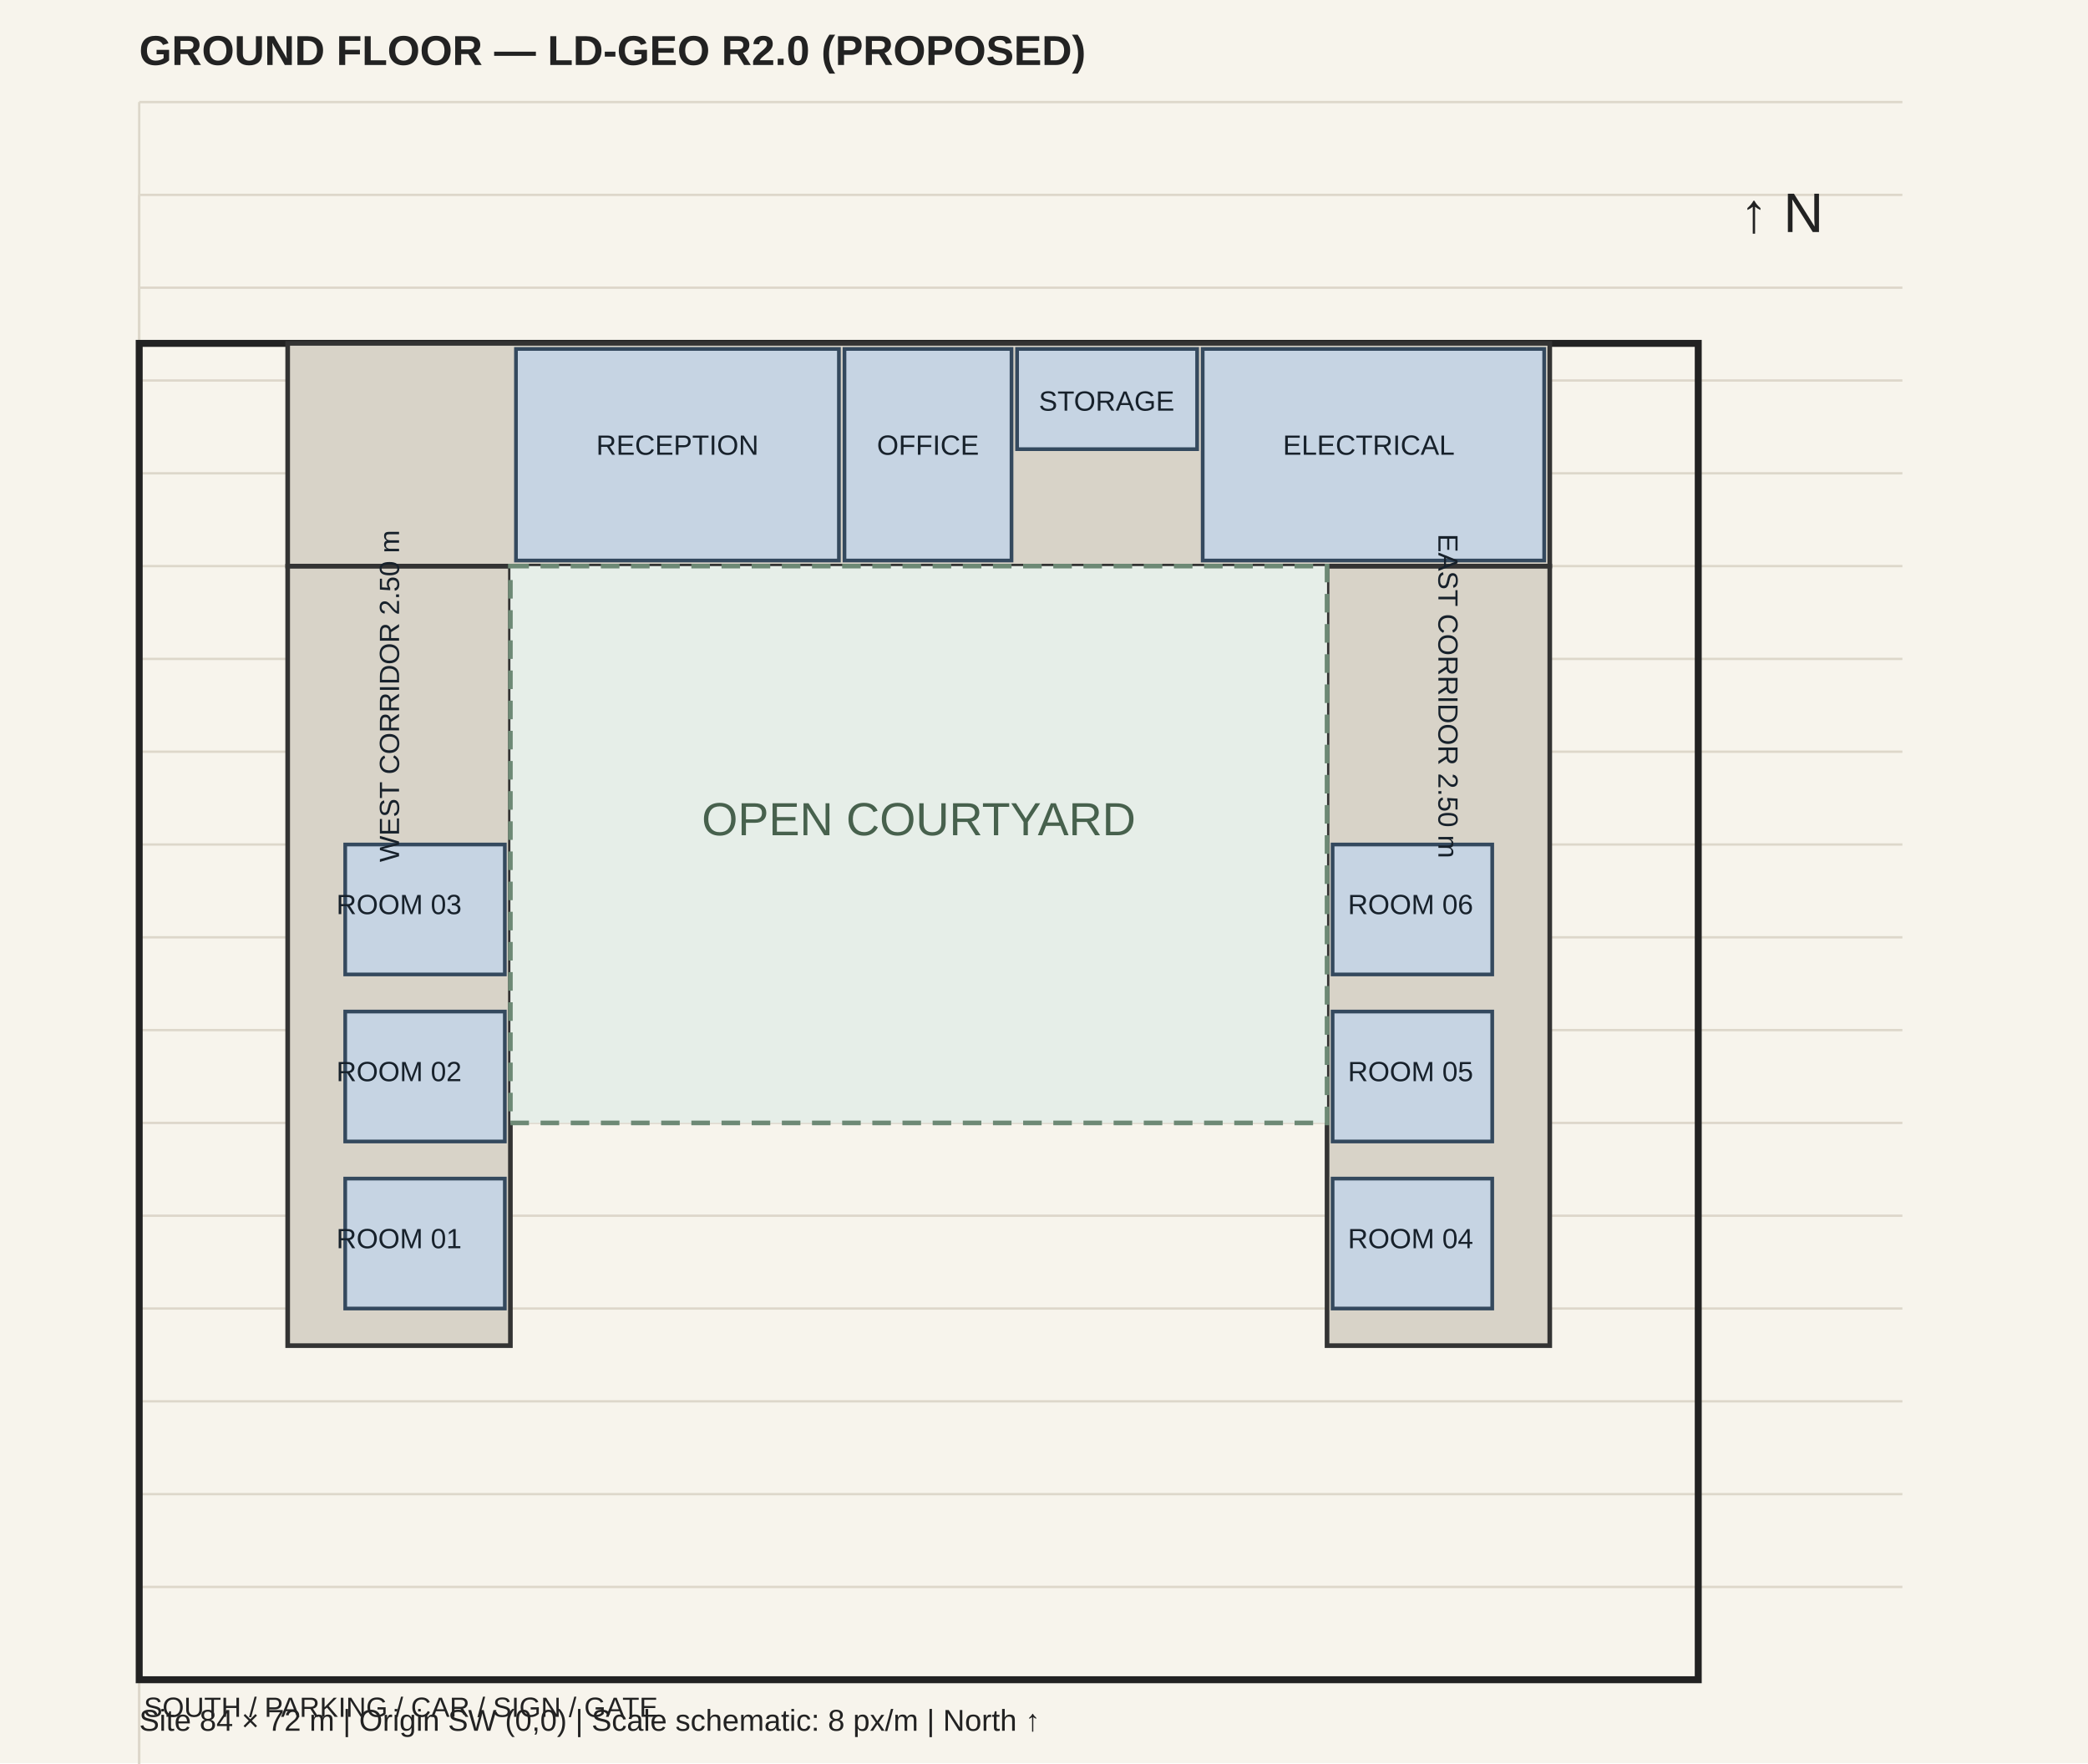
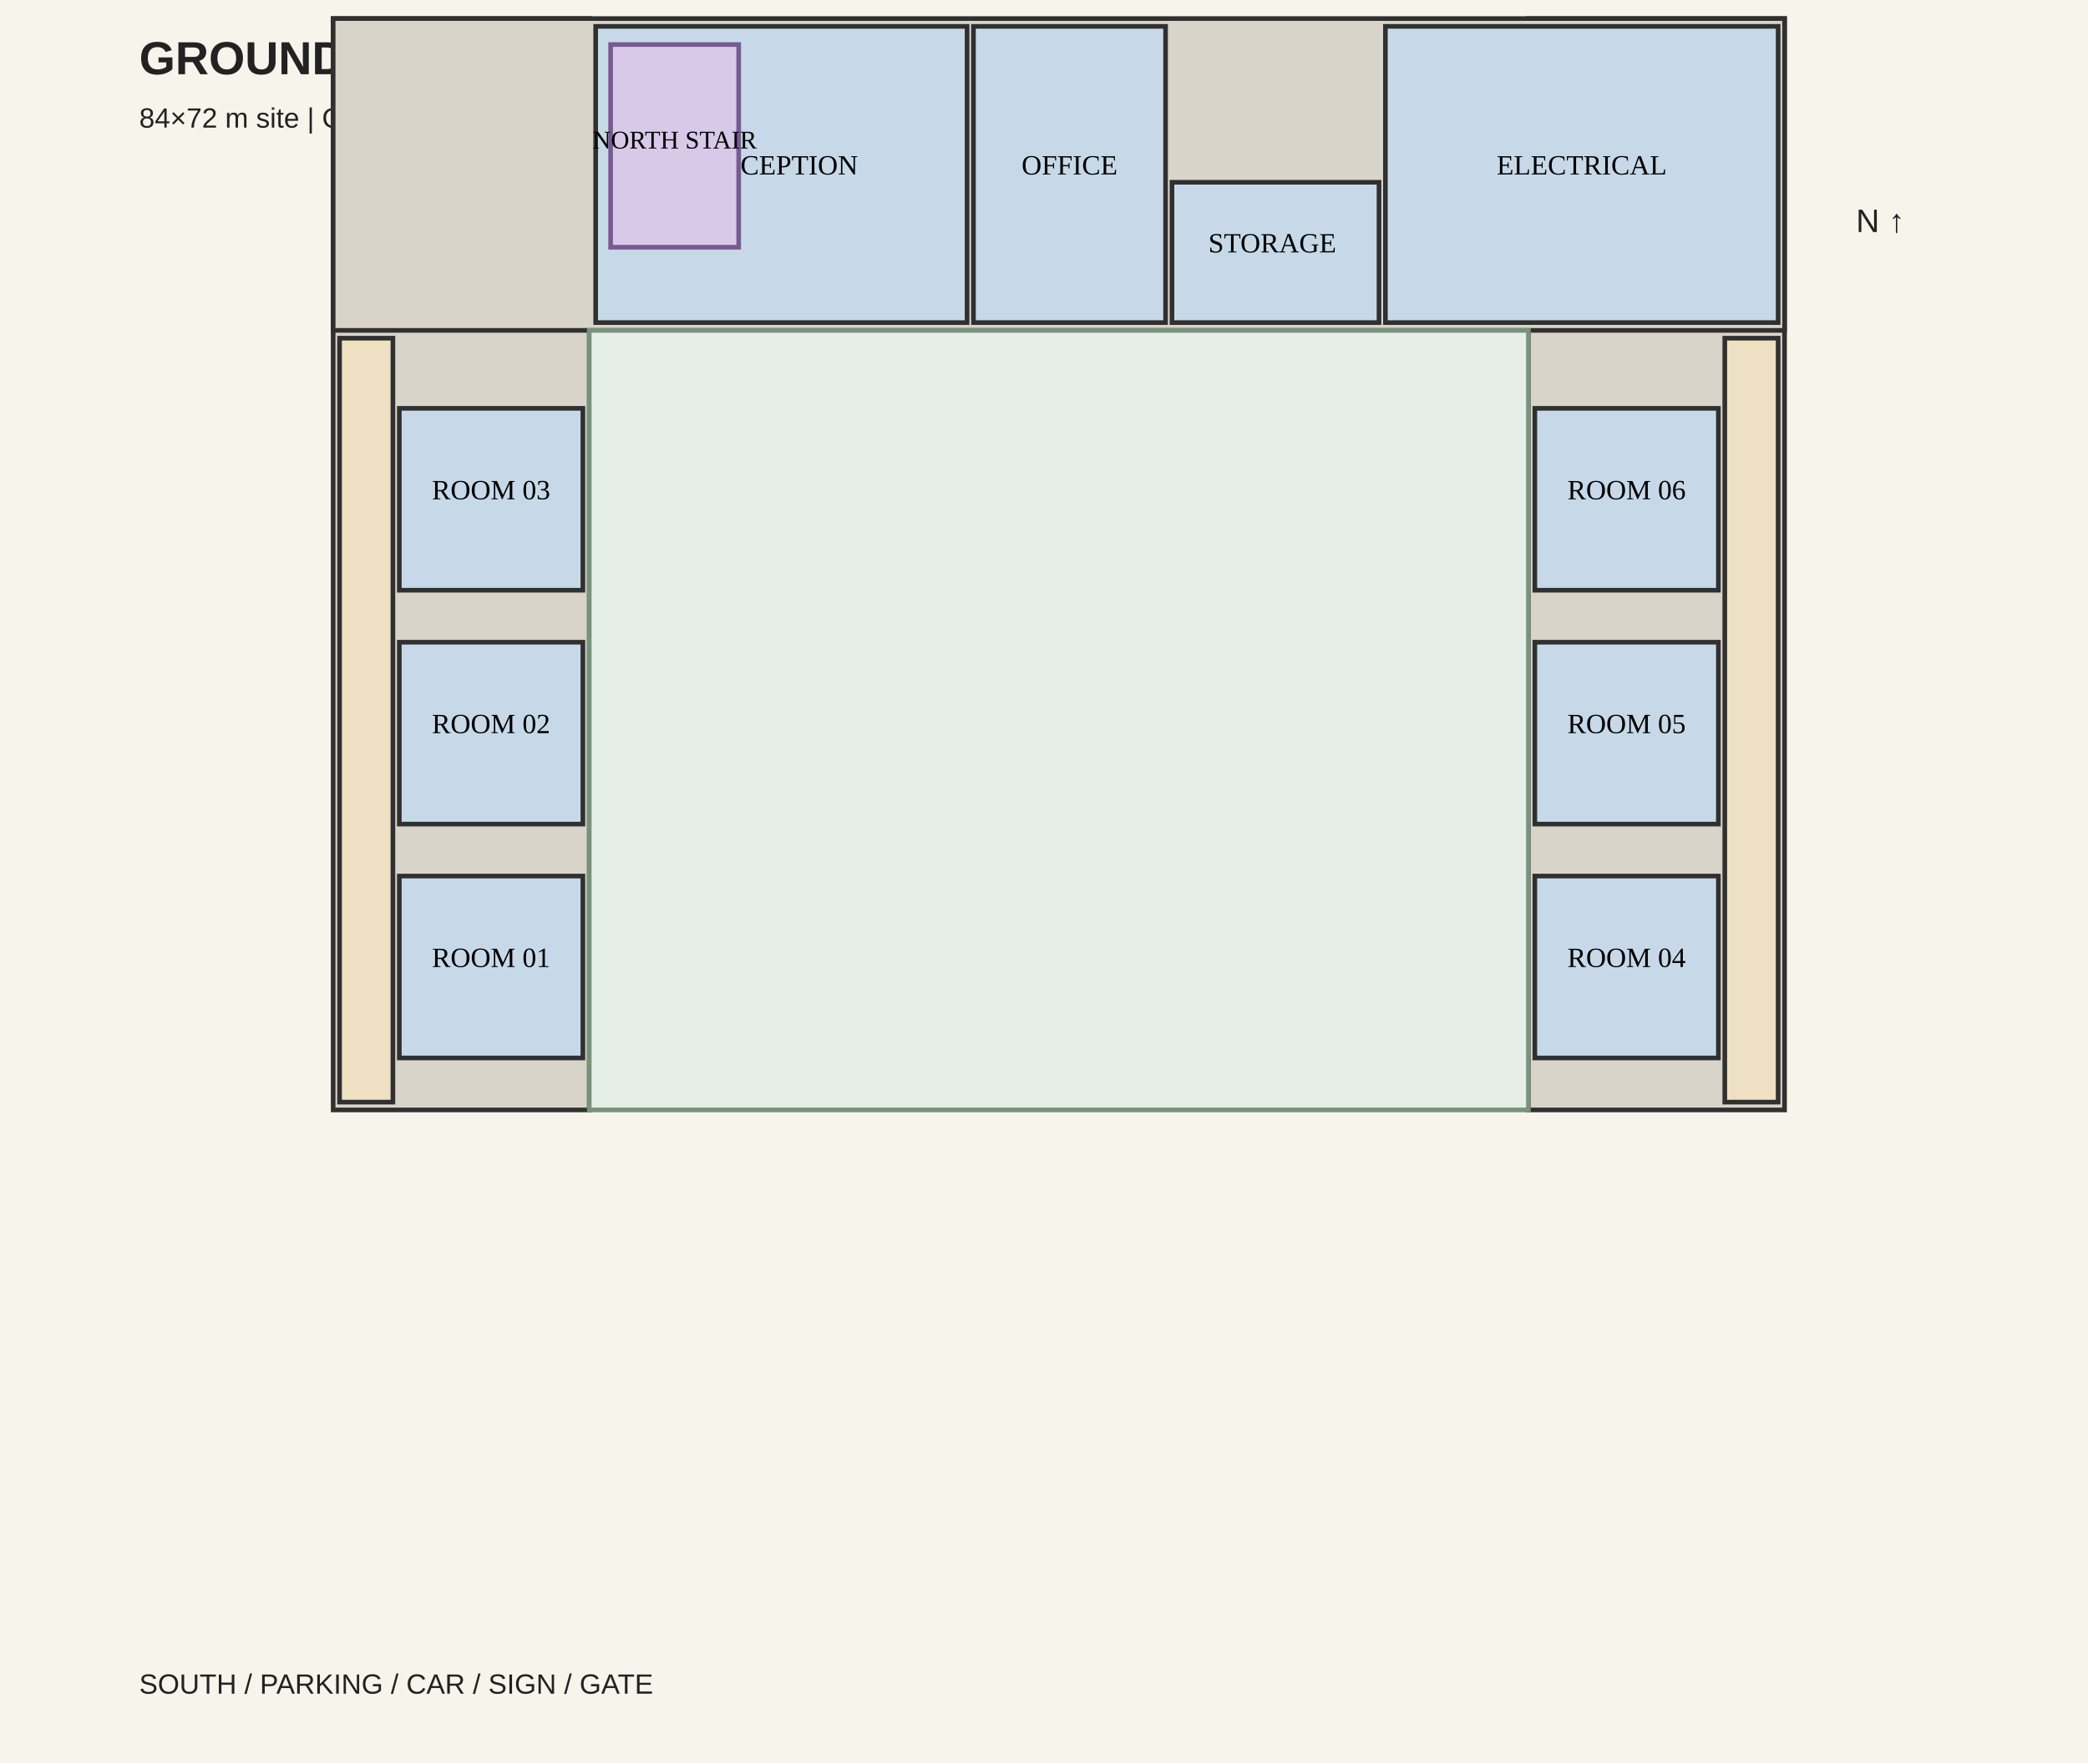
<svg xmlns="http://www.w3.org/2000/svg" width="900" height="760" viewBox="0 0 900 760">
-   <rect width="900" height="760" fill="#f7f4ec" />
-   <g stroke="#ddd7ca" stroke-width="1">
-     <path d="M60 44 H820" />
-     <path d="M60 84 H820" />
-     <path d="M60 124 H820" />
-     <path d="M60 164 H820" />
-     <path d="M60 204 H820" />
-     <path d="M60 244 H820" />
-     <path d="M60 284 H820" />
-     <path d="M60 324 H820" />
-     <path d="M60 364 H820" />
-     <path d="M60 404 H820" />
-     <path d="M60 444 H820" />
-     <path d="M60 484 H820" />
-     <path d="M60 524 H820" />
-     <path d="M60 564 H820" />
-     <path d="M60 604 H820" />
-     <path d="M60 644 H820" />
-     <path d="M60 684 H820" />
-     <path d="M60 44 V724" />
-     <path d="M60 84 V724" />
-     <path d="M60 124 V724" />
-     <path d="M60 164 V724" />
-     <path d="M60 204 V724" />
-     <path d="M60 244 V724" />
-     <path d="M60 284 V724" />
-     <path d="M60 324 V724" />
-     <path d="M60 364 V724" />
-     <path d="M60 404 V724" />
-     <path d="M60 444 V724" />
-     <path d="M60 484 V724" />
-     <path d="M60 524 V724" />
-     <path d="M60 564 V724" />
-     <path d="M60 604 V724" />
-     <path d="M60 644 V724" />
-     <path d="M60 684 V724" />
-     <path d="M60 724 V724" />
-     <path d="M60 764 V724" />
-     <path d="M60 804 V724" />
+   <rect width="100%" height="100%" fill="#f7f4ec" />
+   <g font-family="Arial,sans-serif" fill="#222">
+     <text x="60" y="32" font-size="20" font-weight="bold">GROUND FLOOR — LD-GEO R2.1</text>
+     <text x="60" y="55" font-size="12">84×72 m site | Origin SW | PROPOSED TARGET — NOT UEFN VERIFIED</text>
  </g>
-   <g font-family="Arial,sans-serif" fill="#222">
-     <text x="60" y="28" font-size="18" font-weight="bold">GROUND FLOOR — LD-GEO R2.0 (PROPOSED)</text>
-     <text x="60" y="746" font-size="13">Site 84 × 72 m | Origin SW (0,0) | Scale schematic: 8 px/m | North ↑</text>
+   <rect x="143.6" y="8" width="110.4" height="470.4" fill="#d9d4ca" stroke="#303030" stroke-width="2" />
+   <rect x="658.8" y="8" width="110.4" height="470.4" fill="#d9d4ca" stroke="#303030" stroke-width="2" />
+   <rect x="143.6" y="8" width="625.6" height="134.4" fill="#d9d4ca" stroke="#303030" stroke-width="2" />
+   <rect x="254" y="142.4" width="404.8" height="336" fill="#e5eee7" stroke="#78927d" stroke-width="2" />
+   <rect x="146.36" y="145.76" width="23" height="329.28" fill="#eee0c2" stroke="#303030" stroke-width="2" />
+   <rect x="743.44" y="145.76" width="23" height="329.28" fill="#eee0c2" stroke="#303030" stroke-width="2" />
+   <rect x="172.12" y="377.6" width="79.12" height="78.4" fill="#c7d9e8" stroke="#303030" stroke-width="2" />
+   <text x="211.68" y="416.8" text-anchor="middle" font-size="12">ROOM 01</text>
+   <rect x="172.12" y="276.8" width="79.12" height="78.4" fill="#c7d9e8" stroke="#303030" stroke-width="2" />
+   <text x="211.68" y="316" text-anchor="middle" font-size="12">ROOM 02</text>
+   <rect x="172.12" y="176" width="79.12" height="78.4" fill="#c7d9e8" stroke="#303030" stroke-width="2" />
+   <text x="211.68" y="215.2" text-anchor="middle" font-size="12">ROOM 03</text>
+   <rect x="661.56" y="377.6" width="79.12" height="78.4" fill="#c7d9e8" stroke="#303030" stroke-width="2" />
+   <text x="701.12" y="416.8" text-anchor="middle" font-size="12">ROOM 04</text>
+   <rect x="661.56" y="276.8" width="79.12" height="78.4" fill="#c7d9e8" stroke="#303030" stroke-width="2" />
+   <text x="701.12" y="316" text-anchor="middle" font-size="12">ROOM 05</text>
+   <rect x="661.56" y="176" width="79.12" height="78.4" fill="#c7d9e8" stroke="#303030" stroke-width="2" />
+   <text x="701.12" y="215.2" text-anchor="middle" font-size="12">ROOM 06</text>
+   <rect x="256.76" y="11.36" width="160.08" height="127.68" fill="#c7d9e8" stroke="#303030" stroke-width="2" />
+   <rect x="419.6" y="11.36" width="82.8" height="127.68" fill="#c7d9e8" stroke="#303030" stroke-width="2" />
+   <rect x="505.16" y="78.56" width="89.24" height="60.48" fill="#c7d9e8" stroke="#303030" stroke-width="2" />
+   <rect x="597.16" y="11.36" width="169.28" height="127.68" fill="#c7d9e8" stroke="#303030" stroke-width="2" />
+   <g font-size="12" text-anchor="middle">
+     <text x="336.8" y="75.2">RECEPTION</text>
+     <text x="461" y="75.2">OFFICE</text>
+     <text x="548.4" y="108.8">STORAGE</text>
+     <text x="681.8" y="75.2">ELECTRICAL</text>
  </g>
-   <rect x="60" y="148" width="672" height="576" fill="none" stroke="#222" stroke-width="3" />
-   <g fill="#d8d3c8" stroke="#333" stroke-width="2">
-     <rect x="124" y="244" width="96" height="336" />
-     <rect x="572" y="244" width="96" height="336" />
-     <rect x="124" y="148" width="544" height="96" />
-   </g>
-   <rect x="220" y="244" width="352" height="240" fill="#e6eee8" stroke="#6d8975" stroke-width="2" stroke-dasharray="8 5" />
-   <g fill="#c6d4e3" stroke="#34495e" stroke-width="1.6">
-     <rect x="148.8" y="508" width="68.8" height="56" />
-     <rect x="148.8" y="436" width="68.8" height="56" />
-     <rect x="148.8" y="364" width="68.8" height="56" />
-     <rect x="574.4" y="508" width="68.8" height="56" />
-     <rect x="574.4" y="436" width="68.8" height="56" />
-     <rect x="574.4" y="364" width="68.8" height="56" />
-     <rect x="222.4" y="150.4" width="139.2" height="91.2" />
-     <rect x="364" y="150.4" width="72" height="91.2" />
-     <rect x="438.4" y="150.4" width="77.6" height="43.2" />
-     <rect x="518.4" y="150.4" width="147.2" height="91.2" />
-   </g>
-   <g font-family="Arial,sans-serif" font-size="12" text-anchor="middle" fill="#17212b">
-     <text x="172" y="538">ROOM 01</text>
-     <text x="172" y="466">ROOM 02</text>
-     <text x="172" y="394">ROOM 03</text>
-     <text x="608" y="538">ROOM 04</text>
-     <text x="608" y="466">ROOM 05</text>
-     <text x="608" y="394">ROOM 06</text>
-     <text x="292" y="196">RECEPTION</text>
-     <text x="400" y="196">OFFICE</text>
-     <text x="477" y="177">STORAGE</text>
-     <text x="590" y="196">ELECTRICAL</text>
-     <text x="172" y="300" transform="rotate(-90 172 300)">WEST CORRIDOR 2.50 m</text>
-     <text x="620" y="300" transform="rotate(90 620 300)">EAST CORRIDOR 2.50 m</text>
-     <text x="396" y="360" font-size="20" fill="#47614d">OPEN COURTYARD</text>
-   </g>
-   <g font-family="Arial,sans-serif" fill="#222">
-     <text x="750" y="100" font-size="24">↑ N</text>
-     <text x="62" y="740" font-size="12">SOUTH / PARKING / CAR / SIGN / GATE</text>
+   <rect x="263.2" y="19.2" width="55.2" height="87.36" fill="#d9c9e9" stroke="#765a91" stroke-width="2" />
+   <text x="290.8" y="64" text-anchor="middle" font-size="11">NORTH STAIR</text>
+   <g font-family="Arial" font-size="14" fill="#222">
+     <text x="800" y="100">N ↑</text>
+     <text x="60" y="730" font-size="12">SOUTH / PARKING / CAR / SIGN / GATE</text>
  </g>
</svg>
